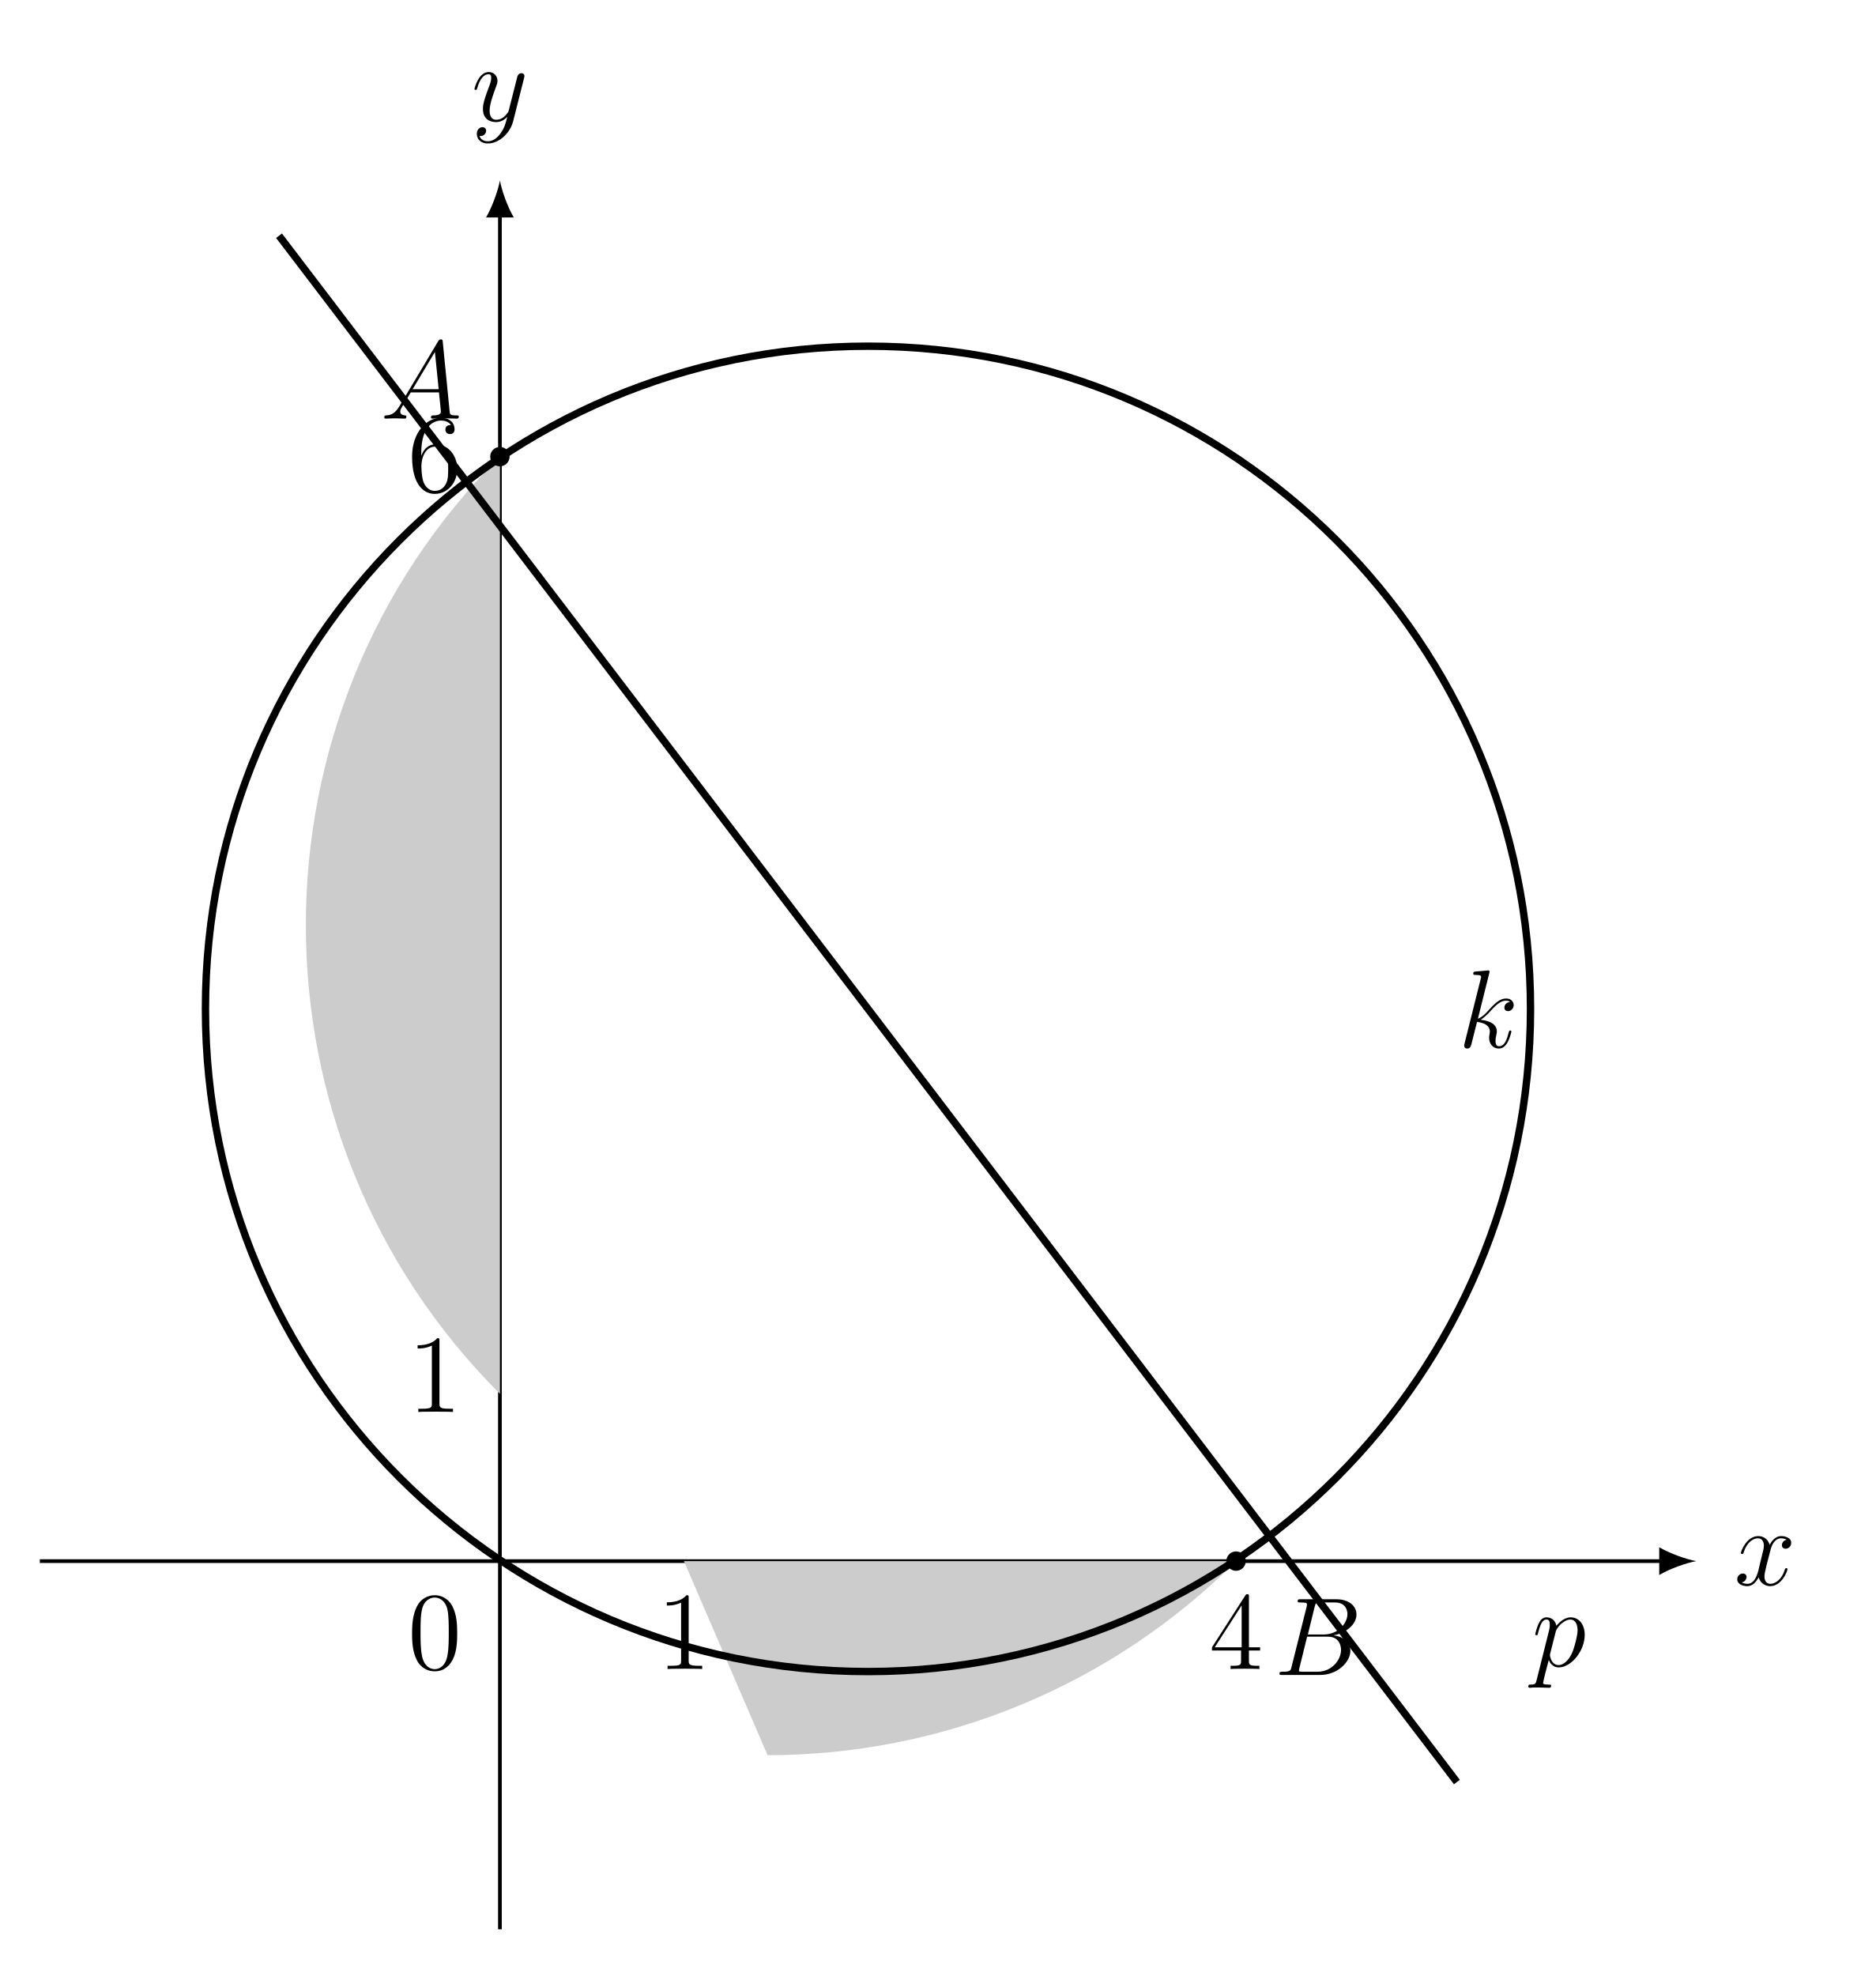
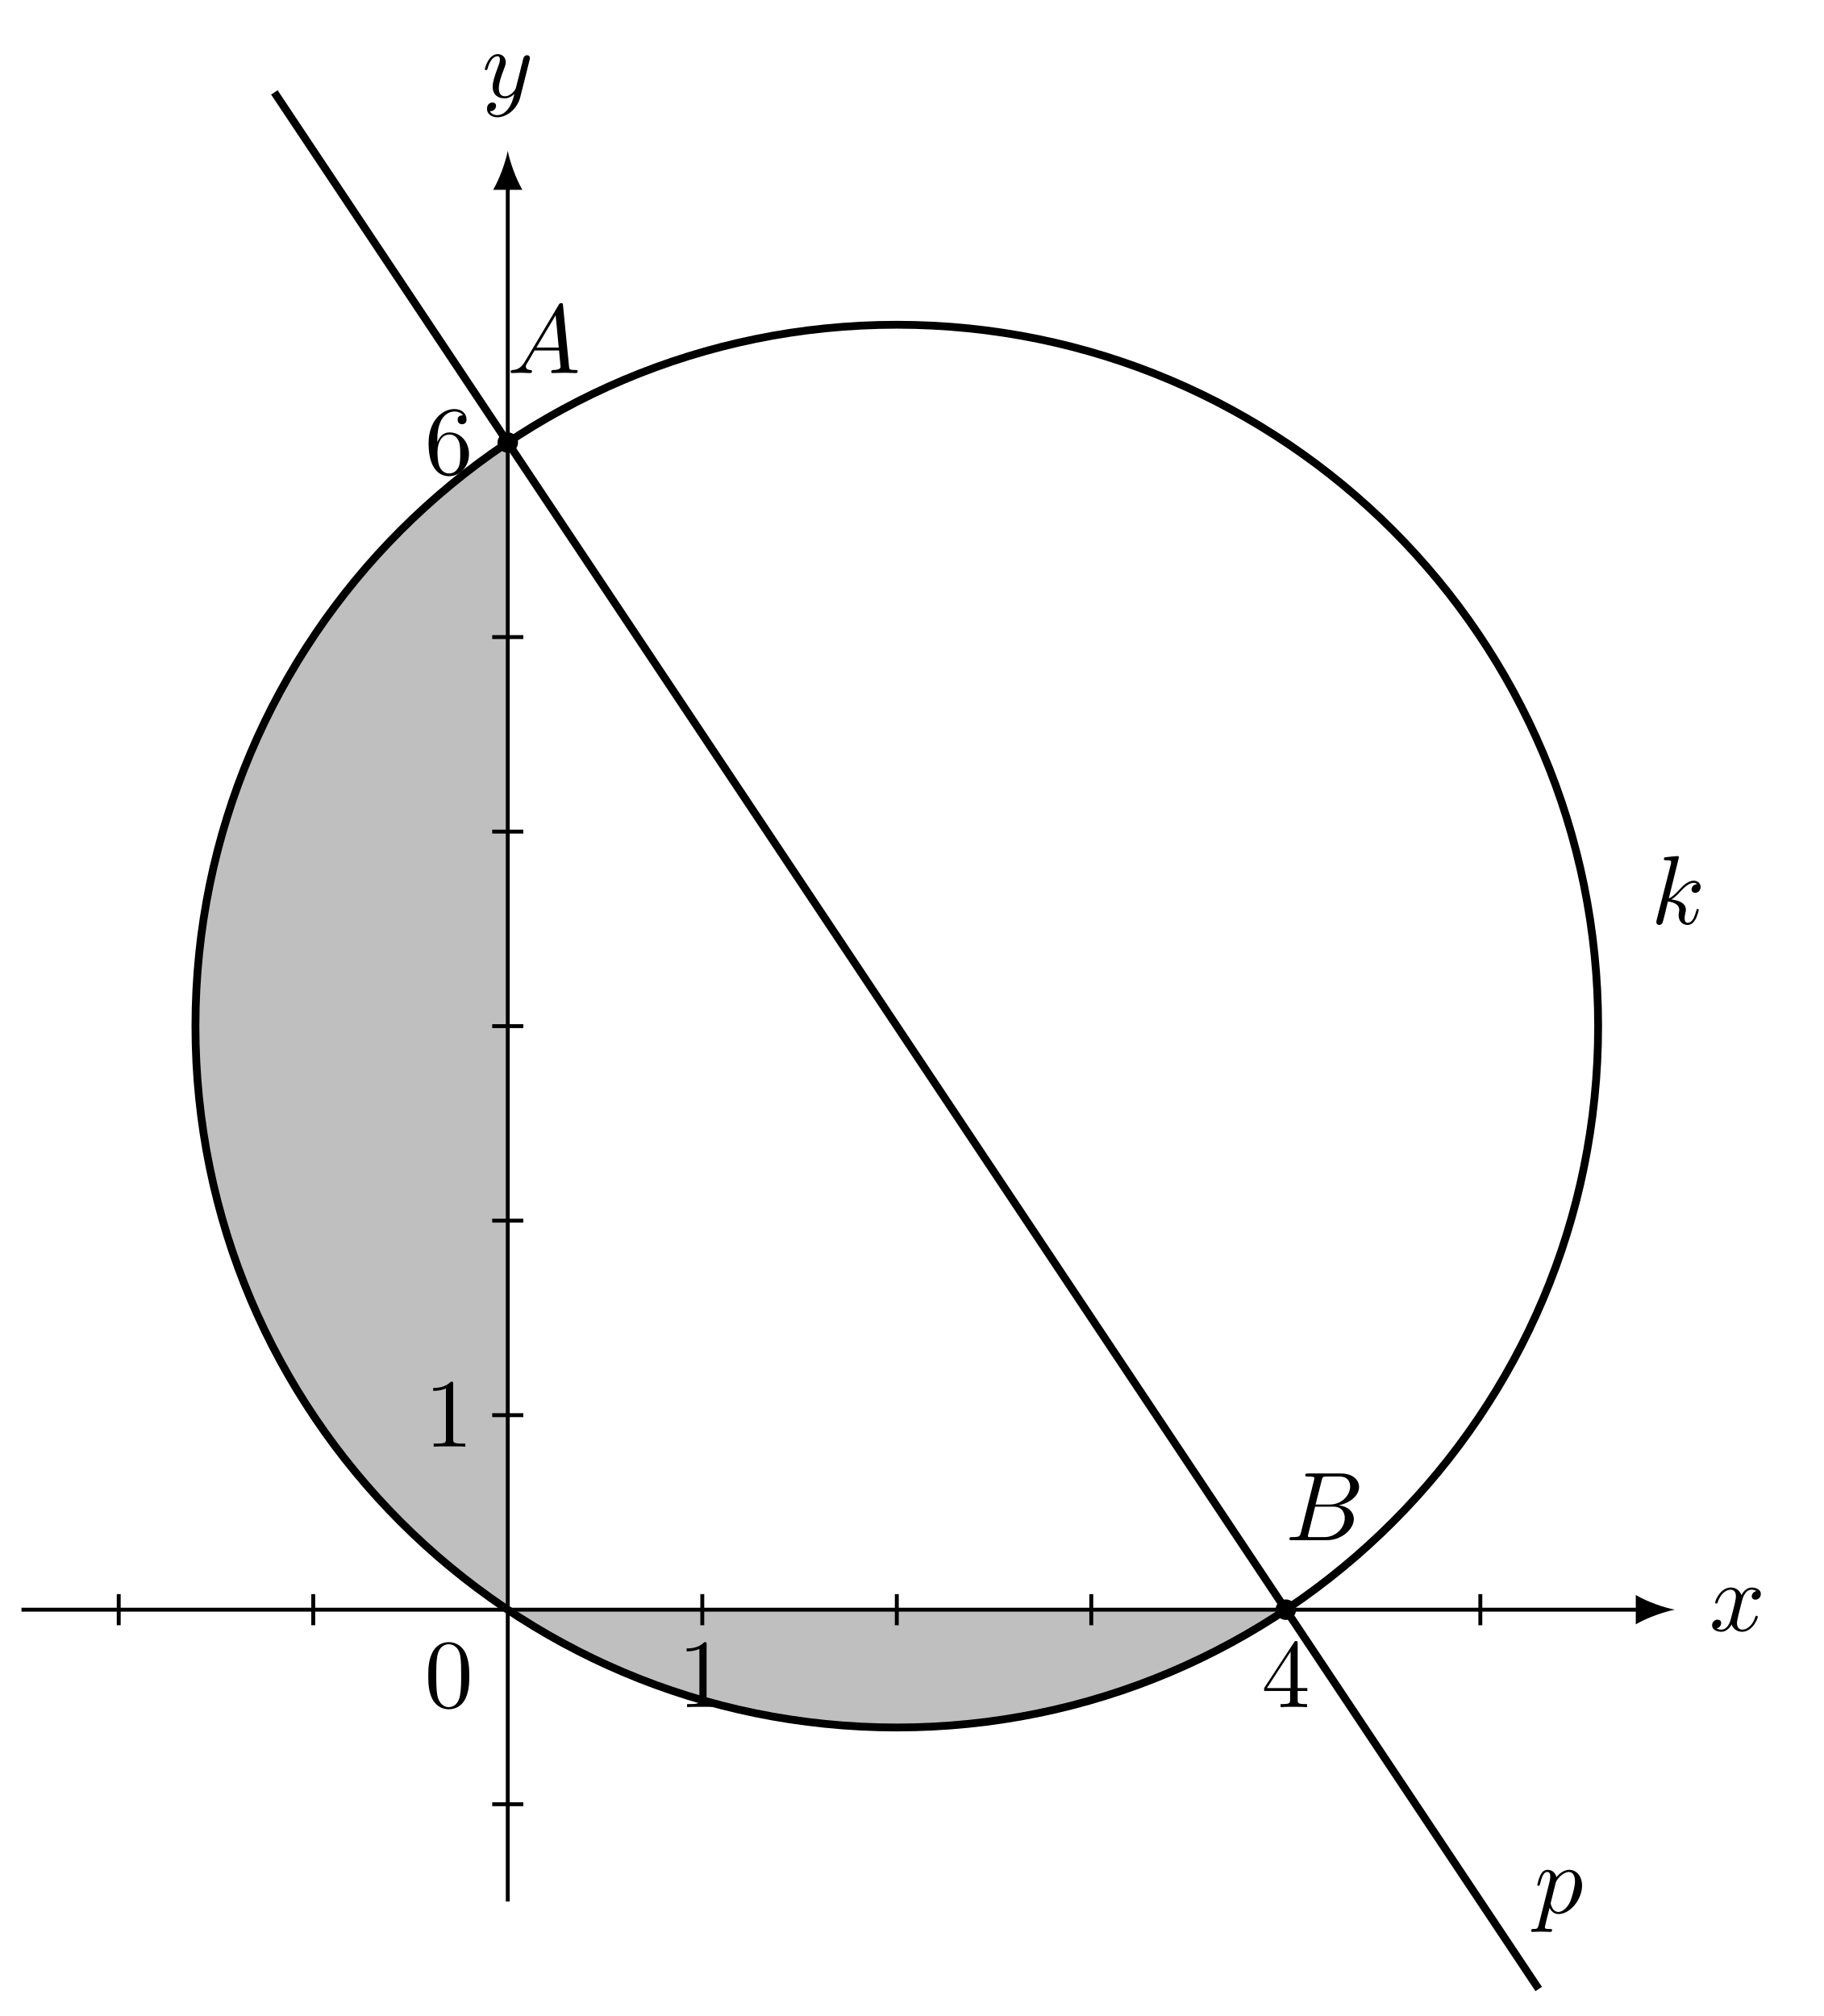
- <svg xmlns="http://www.w3.org/2000/svg" xmlns:xlink="http://www.w3.org/1999/xlink" data-source-hash="734141fc16e1" width="201.406pt" height="212.147pt" viewBox="0 0 201.406 212.147" version="1.2">
+ <svg xmlns="http://www.w3.org/2000/svg" xmlns:xlink="http://www.w3.org/1999/xlink" data-source-hash="bff4f8627155" width="185.379pt" height="204.961pt" viewBox="0 0 185.379 204.961" version="1.2">
  <defs>
    <g>
      <symbol overflow="visible" id="glyph0-0">
        <path style="stroke:none;" d="" />
      </symbol>
      <symbol overflow="visible" id="glyph0-1">
-         <path style="stroke:none;" d="M 5.719 -1.703 C 5.719 -1.766 5.672 -1.812 5.594 -1.812 C 5.484 -1.812 5.484 -1.75 5.438 -1.656 C 5.125 -0.609 4.422 -0.125 3.891 -0.125 C 3.484 -0.125 3.25 -0.422 3.25 -0.922 C 3.25 -1.172 3.297 -1.375 3.484 -2.156 L 3.906 -3.781 C 4.078 -4.484 4.484 -5.016 5.031 -5.016 C 5.031 -5.016 5.391 -5.016 5.641 -4.859 C 5.266 -4.781 5.125 -4.5 5.125 -4.281 C 5.125 -3.984 5.344 -3.891 5.516 -3.891 C 5.875 -3.891 6.125 -4.203 6.125 -4.531 C 6.125 -5.031 5.547 -5.25 5.047 -5.25 C 4.328 -5.25 3.922 -4.531 3.812 -4.312 C 3.531 -5.203 2.797 -5.25 2.578 -5.25 C 1.375 -5.25 0.719 -3.688 0.719 -3.422 C 0.719 -3.375 0.781 -3.328 0.859 -3.328 C 0.953 -3.328 0.969 -3.391 1 -3.438 C 1.406 -4.766 2.203 -5.016 2.547 -5.016 C 3.078 -5.016 3.188 -4.516 3.188 -4.234 C 3.188 -3.969 3.125 -3.688 2.969 -3.125 L 2.578 -1.484 C 2.391 -0.781 2.047 -0.125 1.422 -0.125 C 1.359 -0.125 1.062 -0.125 0.812 -0.281 C 1.234 -0.359 1.328 -0.719 1.328 -0.859 C 1.328 -1.094 1.156 -1.234 0.922 -1.234 C 0.641 -1.234 0.328 -0.984 0.328 -0.609 C 0.328 -0.109 0.891 0.125 1.406 0.125 C 1.969 0.125 2.375 -0.328 2.625 -0.828 C 2.828 -0.125 3.422 0.125 3.859 0.125 C 5.078 0.125 5.719 -1.438 5.719 -1.703 Z M 5.719 -1.703 " />
+         <path style="stroke:none;" d="M 3.312 -3 C 3.375 -3.25 3.609 -4.172 4.297 -4.172 C 4.344 -4.172 4.578 -4.172 4.797 -4.031 C 4.516 -3.984 4.312 -3.734 4.312 -3.5 C 4.312 -3.344 4.422 -3.156 4.688 -3.156 C 4.906 -3.156 5.234 -3.328 5.234 -3.734 C 5.234 -4.25 4.641 -4.391 4.312 -4.391 C 3.734 -4.391 3.391 -3.859 3.266 -3.625 C 3.016 -4.281 2.484 -4.391 2.188 -4.391 C 1.156 -4.391 0.594 -3.109 0.594 -2.859 C 0.594 -2.766 0.688 -2.766 0.719 -2.766 C 0.797 -2.766 0.828 -2.781 0.844 -2.875 C 1.188 -3.922 1.828 -4.172 2.172 -4.172 C 2.359 -4.172 2.703 -4.078 2.703 -3.5 C 2.703 -3.188 2.547 -2.531 2.172 -1.141 C 2.016 -0.531 1.672 -0.109 1.234 -0.109 C 1.172 -0.109 0.938 -0.109 0.734 -0.234 C 0.984 -0.281 1.203 -0.5 1.203 -0.781 C 1.203 -1.047 0.984 -1.125 0.828 -1.125 C 0.531 -1.125 0.281 -0.859 0.281 -0.547 C 0.281 -0.094 0.781 0.109 1.219 0.109 C 1.875 0.109 2.234 -0.578 2.266 -0.641 C 2.375 -0.281 2.734 0.109 3.328 0.109 C 4.359 0.109 4.922 -1.172 4.922 -1.422 C 4.922 -1.516 4.828 -1.516 4.797 -1.516 C 4.719 -1.516 4.688 -1.484 4.672 -1.406 C 4.344 -0.344 3.672 -0.109 3.359 -0.109 C 2.969 -0.109 2.812 -0.422 2.812 -0.766 C 2.812 -0.984 2.875 -1.203 2.969 -1.641 Z M 3.312 -3 " />
      </symbol>
      <symbol overflow="visible" id="glyph0-2">
-         <path style="stroke:none;" d="M 5.656 -4.625 C 5.672 -4.688 5.688 -4.766 5.688 -4.828 C 5.688 -5.016 5.547 -5.125 5.375 -5.125 C 5.266 -5.125 5.016 -5.078 4.922 -4.734 L 4.031 -1.219 C 3.984 -1.016 3.984 -0.984 3.875 -0.859 C 3.641 -0.531 3.25 -0.125 2.672 -0.125 C 2.016 -0.125 1.953 -0.781 1.953 -1.094 C 1.953 -1.781 2.281 -2.688 2.594 -3.547 C 2.719 -3.891 2.797 -4.062 2.797 -4.297 C 2.797 -4.797 2.438 -5.25 1.859 -5.25 C 0.766 -5.25 0.328 -3.531 0.328 -3.422 C 0.328 -3.375 0.375 -3.328 0.453 -3.328 C 0.562 -3.328 0.578 -3.375 0.625 -3.531 C 0.906 -4.531 1.359 -5.016 1.828 -5.016 C 1.922 -5.016 2.125 -5.016 2.125 -4.625 C 2.125 -4.312 2 -3.969 1.828 -3.516 C 1.234 -1.953 1.234 -1.562 1.234 -1.281 C 1.234 -0.141 2.047 0.125 2.641 0.125 C 2.984 0.125 3.422 0.016 3.828 -0.422 L 3.844 -0.422 C 3.672 0.281 3.547 0.75 3.125 1.328 C 2.812 1.781 2.344 2.188 1.766 2.188 C 1.625 2.188 1.047 2.172 0.875 1.625 C 0.906 1.625 0.984 1.625 0.984 1.625 C 1.344 1.625 1.578 1.328 1.578 1.047 C 1.578 0.781 1.359 0.672 1.172 0.672 C 0.984 0.672 0.578 0.828 0.578 1.406 C 0.578 2.016 1.078 2.422 1.766 2.422 C 2.953 2.422 4.156 1.328 4.484 0.016 Z M 5.656 -4.625 " />
+         <path style="stroke:none;" d="M 4.828 -3.781 C 4.859 -3.922 4.859 -3.938 4.859 -4.016 C 4.859 -4.188 4.719 -4.281 4.578 -4.281 C 4.469 -4.281 4.312 -4.219 4.234 -4.062 C 4.203 -4.016 4.125 -3.703 4.094 -3.531 C 4.016 -3.281 3.953 -3 3.891 -2.734 L 3.438 -0.953 C 3.406 -0.797 2.969 -0.109 2.328 -0.109 C 1.812 -0.109 1.703 -0.547 1.703 -0.906 C 1.703 -1.375 1.875 -1.984 2.219 -2.859 C 2.375 -3.266 2.406 -3.375 2.406 -3.578 C 2.406 -4.016 2.094 -4.391 1.594 -4.391 C 0.656 -4.391 0.281 -2.953 0.281 -2.859 C 0.281 -2.766 0.391 -2.766 0.406 -2.766 C 0.5 -2.766 0.516 -2.781 0.562 -2.938 C 0.828 -3.875 1.234 -4.172 1.562 -4.172 C 1.641 -4.172 1.812 -4.172 1.812 -3.844 C 1.812 -3.609 1.719 -3.344 1.641 -3.156 C 1.25 -2.109 1.078 -1.531 1.078 -1.078 C 1.078 -0.188 1.703 0.109 2.281 0.109 C 2.672 0.109 3 -0.062 3.281 -0.344 C 3.156 0.172 3.031 0.672 2.641 1.188 C 2.375 1.531 2 1.812 1.547 1.812 C 1.406 1.812 0.969 1.781 0.797 1.406 C 0.953 1.406 1.078 1.406 1.219 1.281 C 1.312 1.188 1.422 1.062 1.422 0.875 C 1.422 0.562 1.156 0.531 1.047 0.531 C 0.828 0.531 0.5 0.688 0.5 1.172 C 0.5 1.672 0.938 2.031 1.547 2.031 C 2.562 2.031 3.594 1.125 3.875 0.016 Z M 4.828 -3.781 " />
      </symbol>
      <symbol overflow="visible" id="glyph0-3">
-         <path style="stroke:none;" d="M 8.406 -0.219 C 8.406 -0.344 8.297 -0.344 8.125 -0.344 C 7.469 -0.344 7.453 -0.453 7.422 -0.812 L 6.688 -8.234 C 6.672 -8.484 6.625 -8.5 6.484 -8.5 C 6.375 -8.5 6.297 -8.484 6.188 -8.297 L 2.031 -1.328 C 1.609 -0.625 1.203 -0.375 0.625 -0.344 C 0.5 -0.328 0.406 -0.328 0.406 -0.125 C 0.406 -0.047 0.469 0 0.547 0 L 1.516 -0.031 C 1.859 -0.031 2.234 0 2.578 0 C 2.641 0 2.781 0 2.781 -0.219 C 2.781 -0.328 2.688 -0.344 2.625 -0.344 C 2.344 -0.375 2.125 -0.469 2.125 -0.75 C 2.125 -0.922 2.188 -1.047 2.344 -1.312 L 3.25 -2.812 L 6.281 -2.812 C 6.297 -2.703 6.297 -2.609 6.312 -2.5 C 6.344 -2.188 6.484 -0.953 6.484 -0.719 C 6.484 -0.375 5.875 -0.344 5.688 -0.344 C 5.562 -0.344 5.422 -0.344 5.422 -0.125 C 5.422 0 5.531 0 5.609 0 C 5.812 0 6.047 -0.031 6.25 -0.031 L 6.922 -0.031 L 8.188 0 C 8.281 0 8.406 0 8.406 -0.219 Z M 6.25 -3.156 L 3.453 -3.156 L 5.844 -7.156 Z M 6.25 -3.156 " />
+         <path style="stroke:none;" d="M 1.781 -1.141 C 1.375 -0.469 0.984 -0.344 0.562 -0.312 C 0.438 -0.297 0.344 -0.297 0.344 -0.109 C 0.344 -0.047 0.391 0 0.469 0 C 0.75 0 1.047 -0.031 1.328 -0.031 C 1.656 -0.031 2 0 2.328 0 C 2.375 0 2.516 0 2.516 -0.188 C 2.516 -0.297 2.422 -0.312 2.344 -0.312 C 2.125 -0.328 1.891 -0.406 1.891 -0.656 C 1.891 -0.781 1.938 -0.891 2.031 -1.016 L 2.781 -2.297 L 5.266 -2.297 C 5.281 -2.078 5.422 -0.734 5.422 -0.641 C 5.422 -0.344 4.906 -0.312 4.719 -0.312 C 4.578 -0.312 4.469 -0.312 4.469 -0.109 C 4.469 0 4.594 0 4.609 0 C 5.016 0 5.453 -0.031 5.859 -0.031 C 6.109 -0.031 6.734 0 6.969 0 C 7.031 0 7.156 0 7.156 -0.203 C 7.156 -0.312 7.047 -0.312 6.922 -0.312 C 6.312 -0.312 6.312 -0.375 6.281 -0.672 L 5.672 -6.859 C 5.656 -7.062 5.656 -7.109 5.484 -7.109 C 5.328 -7.109 5.281 -7.031 5.234 -6.938 Z M 2.969 -2.594 L 4.922 -5.875 L 5.234 -2.594 Z M 2.969 -2.594 " />
      </symbol>
      <symbol overflow="visible" id="glyph0-4">
-         <path style="stroke:none;" d="M 7.875 -6.531 C 7.875 -5.578 6.906 -4.344 5.328 -4.344 L 3.625 -4.344 L 4.359 -7.328 C 4.469 -7.766 4.516 -7.781 4.984 -7.781 L 6.531 -7.781 C 7.875 -7.781 7.875 -6.641 7.875 -6.531 Z M 8.188 -2.578 C 8.188 -3.562 7.328 -4.156 6.375 -4.25 C 7.672 -4.484 8.844 -5.391 8.844 -6.484 C 8.844 -7.422 8.031 -8.125 6.672 -8.125 L 2.859 -8.125 C 2.625 -8.125 2.531 -8.125 2.531 -7.906 C 2.531 -7.781 2.625 -7.781 2.812 -7.781 C 3.531 -7.781 3.531 -7.688 3.531 -7.562 C 3.531 -7.562 3.531 -7.469 3.484 -7.281 L 1.875 -0.875 C 1.781 -0.469 1.75 -0.344 0.922 -0.344 C 0.688 -0.344 0.578 -0.344 0.578 -0.125 C 0.578 0 0.641 0 0.875 0 L 4.969 0 C 6.781 0 8.188 -1.375 8.188 -2.578 Z M 7.188 -2.703 C 7.188 -1.562 6.156 -0.344 4.672 -0.344 L 3.078 -0.344 C 2.906 -0.344 2.875 -0.344 2.812 -0.359 C 2.672 -0.375 2.672 -0.391 2.672 -0.484 C 2.672 -0.578 2.688 -0.641 2.719 -0.75 L 3.547 -4.109 L 5.781 -4.109 C 7.188 -4.109 7.188 -2.797 7.188 -2.703 Z M 7.188 -2.703 " />
+         <path style="stroke:none;" d="M 1.594 -0.781 C 1.484 -0.391 1.469 -0.312 0.688 -0.312 C 0.516 -0.312 0.422 -0.312 0.422 -0.109 C 0.422 0 0.5 0 0.688 0 L 4.234 0 C 5.797 0 6.969 -1.172 6.969 -2.141 C 6.969 -2.859 6.391 -3.438 5.422 -3.547 C 6.453 -3.734 7.5 -4.469 7.5 -5.406 C 7.5 -6.141 6.844 -6.781 5.656 -6.781 L 2.328 -6.781 C 2.141 -6.781 2.031 -6.781 2.031 -6.578 C 2.031 -6.469 2.125 -6.469 2.312 -6.469 C 2.328 -6.469 2.516 -6.469 2.688 -6.453 C 2.875 -6.422 2.953 -6.422 2.953 -6.297 C 2.953 -6.25 2.953 -6.219 2.922 -6.109 Z M 3.078 -3.625 L 3.703 -6.094 C 3.797 -6.438 3.812 -6.469 4.234 -6.469 L 5.516 -6.469 C 6.391 -6.469 6.594 -5.891 6.594 -5.453 C 6.594 -4.578 5.75 -3.625 4.531 -3.625 Z M 2.641 -0.312 C 2.5 -0.312 2.484 -0.312 2.422 -0.312 C 2.328 -0.328 2.297 -0.344 2.297 -0.422 C 2.297 -0.453 2.297 -0.469 2.344 -0.641 L 3.031 -3.406 L 4.906 -3.406 C 5.859 -3.406 6.047 -2.672 6.047 -2.25 C 6.047 -1.266 5.156 -0.312 3.984 -0.312 Z M 2.641 -0.312 " />
      </symbol>
      <symbol overflow="visible" id="glyph0-5">
-         <path style="stroke:none;" d="M 5.688 -3.375 C 5.688 -4.484 5.078 -5.25 4.172 -5.25 C 3.422 -5.25 2.781 -4.516 2.641 -4.344 C 2.547 -4.938 2.078 -5.25 1.609 -5.25 C 1.266 -5.25 0.984 -5.078 0.766 -4.625 C 0.547 -4.203 0.375 -3.484 0.375 -3.422 C 0.375 -3.375 0.422 -3.328 0.516 -3.328 C 0.609 -3.328 0.625 -3.328 0.688 -3.609 C 0.875 -4.312 1.094 -5.016 1.578 -5.016 C 1.844 -5.016 1.938 -4.828 1.938 -4.469 C 1.938 -4.172 1.906 -4.062 1.859 -3.844 L 0.516 1.516 C 0.422 1.875 0.375 1.969 -0.109 1.969 C -0.25 1.969 -0.375 1.969 -0.375 2.188 C -0.375 2.188 -0.359 2.312 -0.219 2.312 C -0.078 2.312 0.094 2.281 0.25 2.281 L 0.766 2.281 L 1.875 2.312 C 1.938 2.312 2.078 2.312 2.078 2.094 C 2.078 1.969 2 1.969 1.797 1.969 C 1.25 1.969 1.219 1.875 1.219 1.781 C 1.219 1.641 1.75 -0.406 1.828 -0.672 C 1.953 -0.344 2.281 0.125 2.891 0.125 C 4.234 0.125 5.688 -1.625 5.688 -3.375 Z M 4.281 -1.328 C 3.984 -0.688 3.438 -0.125 2.891 -0.125 C 2.078 -0.125 1.953 -1.141 1.953 -1.188 C 1.953 -1.219 1.969 -1.328 1.984 -1.375 L 2.578 -3.719 C 2.656 -4.047 2.984 -4.391 3.172 -4.562 C 3.312 -4.672 3.703 -5.016 4.156 -5.016 C 4.672 -5.016 4.922 -4.484 4.922 -3.875 C 4.922 -3.297 4.578 -1.953 4.281 -1.328 Z M 4.281 -1.328 " />
+         <path style="stroke:none;" d="M 2.844 -6.781 C 2.844 -6.781 2.844 -6.891 2.719 -6.891 C 2.484 -6.891 1.766 -6.812 1.516 -6.781 C 1.422 -6.781 1.312 -6.766 1.312 -6.594 C 1.312 -6.469 1.406 -6.469 1.562 -6.469 C 2.031 -6.469 2.047 -6.406 2.047 -6.297 L 2.031 -6.109 L 0.578 -0.391 C 0.547 -0.25 0.547 -0.234 0.547 -0.172 C 0.547 0.062 0.75 0.109 0.828 0.109 C 0.969 0.109 1.109 0.016 1.172 -0.094 C 1.219 -0.188 1.672 -2.031 1.719 -2.266 C 2.062 -2.25 2.875 -2.078 2.875 -1.422 C 2.875 -1.359 2.875 -1.312 2.844 -1.219 C 2.828 -1.094 2.812 -0.984 2.812 -0.875 C 2.812 -0.281 3.203 0.109 3.719 0.109 C 4.016 0.109 4.281 -0.047 4.5 -0.422 C 4.75 -0.859 4.859 -1.406 4.859 -1.422 C 4.859 -1.516 4.766 -1.516 4.75 -1.516 C 4.641 -1.516 4.641 -1.484 4.609 -1.344 C 4.406 -0.609 4.172 -0.109 3.734 -0.109 C 3.547 -0.109 3.422 -0.219 3.422 -0.578 C 3.422 -0.75 3.469 -0.969 3.5 -1.125 C 3.547 -1.297 3.547 -1.344 3.547 -1.438 C 3.547 -2.078 2.922 -2.375 2.078 -2.484 C 2.375 -2.656 2.703 -2.969 2.922 -3.219 C 3.406 -3.734 3.859 -4.172 4.344 -4.172 C 4.406 -4.172 4.422 -4.172 4.438 -4.156 C 4.547 -4.141 4.562 -4.141 4.641 -4.078 C 4.656 -4.062 4.656 -4.062 4.688 -4.031 C 4.203 -4.016 4.125 -3.625 4.125 -3.5 C 4.125 -3.344 4.234 -3.156 4.5 -3.156 C 4.75 -3.156 5.047 -3.375 5.047 -3.766 C 5.047 -4.062 4.812 -4.391 4.359 -4.391 C 4.094 -4.391 3.625 -4.312 2.922 -3.516 C 2.578 -3.141 2.188 -2.734 1.812 -2.594 Z M 2.844 -6.781 " />
      </symbol>
      <symbol overflow="visible" id="glyph0-6">
-         <path style="stroke:none;" d="M 5.719 -1.703 C 5.719 -1.766 5.672 -1.812 5.594 -1.812 C 5.484 -1.812 5.484 -1.766 5.422 -1.578 C 5.266 -0.953 5.016 -0.125 4.406 -0.125 C 4.172 -0.125 4.016 -0.234 4.016 -0.688 C 4.016 -0.922 4.062 -1.172 4.109 -1.359 C 4.156 -1.578 4.156 -1.578 4.156 -1.719 C 4.156 -2.422 3.531 -2.828 2.422 -2.969 C 2.859 -3.234 3.281 -3.688 3.453 -3.875 C 4.125 -4.625 4.594 -5.016 5.141 -5.016 C 5.422 -5.016 5.484 -4.938 5.578 -4.875 C 5.125 -4.828 4.969 -4.516 4.969 -4.281 C 4.969 -3.984 5.188 -3.891 5.359 -3.891 C 5.672 -3.891 5.969 -4.172 5.969 -4.547 C 5.969 -4.891 5.688 -5.25 5.156 -5.25 C 4.5 -5.25 3.969 -4.781 3.125 -3.828 C 3 -3.688 2.562 -3.234 2.125 -3.078 L 3.344 -7.969 C 3.359 -8.016 3.375 -8.078 3.375 -8.141 C 3.375 -8.266 3.234 -8.266 3.234 -8.266 L 2.578 -8.203 C 2.375 -8.188 2.203 -8.172 1.984 -8.156 C 1.703 -8.125 1.625 -8.125 1.625 -7.906 C 1.625 -7.781 1.734 -7.781 1.859 -7.781 C 2.469 -7.781 2.469 -7.672 2.469 -7.562 C 2.469 -7.516 2.469 -7.484 2.406 -7.281 L 0.703 -0.469 C 0.656 -0.281 0.656 -0.266 0.656 -0.188 C 0.656 0.078 0.859 0.125 0.969 0.125 C 1.312 0.125 1.375 -0.141 1.469 -0.516 C 1.578 -0.953 1.531 -0.781 2.031 -2.734 C 2.891 -2.641 3.406 -2.281 3.406 -1.719 C 3.406 -1.641 3.406 -1.594 3.375 -1.422 C 3.328 -1.234 3.328 -1.094 3.328 -1.031 C 3.328 -0.344 3.781 0.125 4.375 0.125 C 4.922 0.125 5.219 -0.375 5.312 -0.547 C 5.562 -0.984 5.719 -1.656 5.719 -1.703 Z M 5.719 -1.703 " />
+         <path style="stroke:none;" d="M 0.453 1.203 C 0.359 1.547 0.344 1.625 -0.094 1.625 C -0.203 1.625 -0.312 1.625 -0.312 1.812 C -0.312 1.891 -0.266 1.922 -0.188 1.922 C 0.078 1.922 0.359 1.891 0.641 1.891 C 0.969 1.891 1.312 1.922 1.625 1.922 C 1.672 1.922 1.812 1.922 1.812 1.719 C 1.812 1.625 1.703 1.625 1.562 1.625 C 1.078 1.625 1.078 1.547 1.078 1.453 C 1.078 1.344 1.484 -0.281 1.562 -0.531 C 1.688 -0.234 1.969 0.109 2.469 0.109 C 3.625 0.109 4.859 -1.344 4.859 -2.797 C 4.859 -3.734 4.297 -4.391 3.547 -4.391 C 3.047 -4.391 2.562 -4.031 2.25 -3.641 C 2.141 -4.172 1.719 -4.391 1.344 -4.391 C 0.891 -4.391 0.703 -4 0.609 -3.812 C 0.438 -3.484 0.312 -2.891 0.312 -2.859 C 0.312 -2.766 0.406 -2.766 0.422 -2.766 C 0.531 -2.766 0.531 -2.766 0.594 -2.984 C 0.766 -3.688 0.969 -4.172 1.312 -4.172 C 1.484 -4.172 1.625 -4.094 1.625 -3.703 C 1.625 -3.484 1.594 -3.375 1.562 -3.203 Z M 2.188 -3.094 C 2.266 -3.359 2.531 -3.641 2.703 -3.797 C 3.062 -4.094 3.344 -4.172 3.516 -4.172 C 3.906 -4.172 4.141 -3.812 4.141 -3.234 C 4.141 -2.656 3.812 -1.516 3.641 -1.125 C 3.297 -0.438 2.828 -0.109 2.453 -0.109 C 1.812 -0.109 1.672 -0.938 1.672 -0.984 C 1.672 -1.016 1.672 -1.031 1.703 -1.156 Z M 2.188 -3.094 " />
      </symbol>
      <symbol overflow="visible" id="glyph1-0">
        <path style="stroke:none;" d="" />
      </symbol>
      <symbol overflow="visible" id="glyph1-1">
-         <path style="stroke:none;" d="M 4.875 0 L 4.875 -0.344 L 4.516 -0.344 C 3.469 -0.344 3.422 -0.484 3.422 -0.922 L 3.422 -7.625 C 3.422 -7.906 3.422 -7.922 3.188 -7.922 C 2.906 -7.594 2.312 -7.156 1.078 -7.156 L 1.078 -6.812 C 1.359 -6.812 1.953 -6.812 2.609 -7.125 L 2.609 -0.922 C 2.609 -0.484 2.578 -0.344 1.531 -0.344 L 1.156 -0.344 L 1.156 0 C 1.469 -0.031 2.625 -0.031 3.031 -0.031 C 3.422 -0.031 4.562 -0.031 4.875 0 Z M 4.875 0 " />
+         <path style="stroke:none;" d="M 1.312 -3.25 L 1.312 -3.5 C 1.312 -6 2.547 -6.359 3.047 -6.359 C 3.281 -6.359 3.703 -6.297 3.922 -5.969 C 3.766 -5.969 3.375 -5.969 3.375 -5.516 C 3.375 -5.203 3.609 -5.062 3.828 -5.062 C 3.984 -5.062 4.281 -5.156 4.281 -5.531 C 4.281 -6.125 3.844 -6.609 3.031 -6.609 C 1.75 -6.609 0.422 -5.328 0.422 -3.141 C 0.422 -0.484 1.562 0.219 2.484 0.219 C 3.594 0.219 4.531 -0.719 4.531 -2.031 C 4.531 -3.281 3.656 -4.234 2.547 -4.234 C 1.875 -4.234 1.516 -3.734 1.312 -3.25 Z M 2.484 -0.062 C 1.859 -0.062 1.562 -0.656 1.516 -0.797 C 1.328 -1.266 1.328 -2.062 1.328 -2.25 C 1.328 -3.016 1.641 -4.016 2.547 -4.016 C 2.703 -4.016 3.156 -4.016 3.469 -3.391 C 3.641 -3.031 3.641 -2.516 3.641 -2.031 C 3.641 -1.562 3.641 -1.062 3.469 -0.703 C 3.172 -0.109 2.719 -0.062 2.484 -0.062 Z M 2.484 -0.062 " />
      </symbol>
      <symbol overflow="visible" id="glyph1-2">
-         <path style="stroke:none;" d="M 5.328 -2.422 C 5.328 -4.016 4.234 -5.078 3.031 -5.078 C 1.969 -5.078 1.578 -4.156 1.469 -3.828 L 1.469 -4.141 C 1.469 -7.156 2.922 -7.625 3.578 -7.625 C 4 -7.625 4.422 -7.5 4.656 -7.141 C 4.516 -7.141 4.062 -7.141 4.062 -6.656 C 4.062 -6.391 4.234 -6.172 4.547 -6.172 C 4.844 -6.172 5.047 -6.344 5.047 -6.688 C 5.047 -7.312 4.594 -7.922 3.562 -7.922 C 2.062 -7.922 0.484 -6.375 0.484 -3.766 C 0.484 -0.484 1.922 0.25 2.922 0.25 C 4.234 0.25 5.328 -0.875 5.328 -2.422 Z M 4.359 -2.438 C 4.359 -1.828 4.359 -1.297 4.125 -0.844 C 3.828 -0.281 3.406 -0.078 2.922 -0.078 C 2.172 -0.078 1.828 -0.734 1.719 -0.984 C 1.609 -1.297 1.484 -1.875 1.484 -2.719 C 1.484 -3.656 1.922 -4.828 2.984 -4.828 C 3.641 -4.828 3.984 -4.391 4.172 -3.984 C 4.359 -3.547 4.359 -2.953 4.359 -2.438 Z M 4.359 -2.438 " />
+         <path style="stroke:none;" d="M 2.922 -6.344 C 2.922 -6.594 2.922 -6.609 2.688 -6.609 C 2.078 -5.969 1.203 -5.969 0.891 -5.969 L 0.891 -5.672 C 1.078 -5.672 1.672 -5.672 2.188 -5.922 L 2.188 -0.781 C 2.188 -0.422 2.156 -0.312 1.266 -0.312 L 0.938 -0.312 L 0.938 0 C 1.297 -0.031 2.156 -0.031 2.547 -0.031 C 2.953 -0.031 3.812 -0.031 4.156 0 L 4.156 -0.312 L 3.844 -0.312 C 2.953 -0.312 2.922 -0.422 2.922 -0.781 Z M 2.922 -6.344 " />
      </symbol>
      <symbol overflow="visible" id="glyph1-3">
-         <path style="stroke:none;" d="M 5.328 -3.812 C 5.328 -4.797 5.281 -5.766 4.844 -6.672 C 4.359 -7.656 3.5 -7.922 2.922 -7.922 C 2.219 -7.922 1.375 -7.578 0.938 -6.578 C 0.609 -5.828 0.484 -5.094 0.484 -3.812 C 0.484 -2.656 0.578 -1.781 1 -0.938 C 1.469 -0.031 2.281 0.25 2.906 0.25 C 3.938 0.25 4.531 -0.375 4.875 -1.062 C 5.312 -1.953 5.328 -3.125 5.328 -3.812 Z M 4.422 -3.953 C 4.422 -3.156 4.422 -2.25 4.297 -1.531 C 4.078 -0.219 3.328 0.016 2.906 0.016 C 2.531 0.016 1.75 -0.203 1.531 -1.5 C 1.391 -2.219 1.391 -3.125 1.391 -3.953 C 1.391 -4.922 1.391 -5.812 1.578 -6.516 C 1.781 -7.312 2.391 -7.672 2.906 -7.672 C 3.359 -7.672 4.047 -7.406 4.281 -6.375 C 4.422 -5.703 4.422 -4.766 4.422 -3.953 Z M 4.422 -3.953 " />
+         <path style="stroke:none;" d="M 4.562 -3.172 C 4.562 -3.969 4.516 -4.766 4.172 -5.5 C 3.703 -6.453 2.891 -6.609 2.484 -6.609 C 1.891 -6.609 1.156 -6.344 0.75 -5.422 C 0.438 -4.75 0.391 -3.969 0.391 -3.172 C 0.391 -2.438 0.422 -1.531 0.828 -0.781 C 1.266 0.016 1.984 0.219 2.469 0.219 C 3 0.219 3.766 0.016 4.203 -0.938 C 4.516 -1.625 4.562 -2.391 4.562 -3.172 Z M 2.469 0 C 2.078 0 1.5 -0.25 1.312 -1.203 C 1.203 -1.797 1.203 -2.703 1.203 -3.297 C 1.203 -3.922 1.203 -4.578 1.297 -5.125 C 1.484 -6.297 2.219 -6.391 2.469 -6.391 C 2.797 -6.391 3.453 -6.219 3.641 -5.234 C 3.734 -4.672 3.734 -3.922 3.734 -3.297 C 3.734 -2.547 3.734 -1.875 3.625 -1.234 C 3.484 -0.297 2.922 0 2.469 0 Z M 2.469 0 " />
      </symbol>
      <symbol overflow="visible" id="glyph1-4">
-         <path style="stroke:none;" d="M 5.5 -1.984 L 5.5 -2.328 L 4.297 -2.328 L 4.297 -7.75 C 4.297 -7.984 4.297 -8.031 4.125 -8.031 C 4.031 -8.031 4 -8.031 3.906 -7.891 L 0.328 -2.328 L 0.328 -1.984 L 3.453 -1.984 L 3.453 -0.906 C 3.453 -0.469 3.422 -0.344 2.562 -0.344 L 2.328 -0.344 L 2.328 0 C 2.594 -0.031 3.531 -0.031 3.875 -0.031 C 4.203 -0.031 5.156 -0.031 5.422 0 L 5.422 -0.344 L 5.188 -0.344 C 4.328 -0.344 4.297 -0.469 4.297 -0.906 L 4.297 -1.984 Z M 3.516 -2.328 L 0.625 -2.328 L 3.516 -6.828 Z M 3.516 -2.328 " />
+         <path style="stroke:none;" d="M 2.922 -1.641 L 2.922 -0.781 C 2.922 -0.422 2.891 -0.312 2.156 -0.312 L 1.953 -0.312 L 1.953 0 C 2.359 -0.031 2.875 -0.031 3.297 -0.031 C 3.703 -0.031 4.234 -0.031 4.641 0 L 4.641 -0.312 L 4.438 -0.312 C 3.703 -0.312 3.688 -0.422 3.688 -0.781 L 3.688 -1.641 L 4.672 -1.641 L 4.672 -1.938 L 3.688 -1.938 L 3.688 -6.453 C 3.688 -6.656 3.688 -6.719 3.516 -6.719 C 3.438 -6.719 3.406 -6.719 3.328 -6.594 L 0.281 -1.938 L 0.281 -1.641 Z M 2.969 -1.938 L 0.562 -1.938 L 2.969 -5.641 Z M 2.969 -1.938 " />
      </symbol>
    </g>
+     <clipPath id="clip1">
+       <path d="M 16 0.324 L 168 0.324 L 168 204.598 L 16 204.598 Z M 16 0.324 " />
+     </clipPath>
  </defs>
  <g id="surface1">
-     <path style="fill:none;stroke-width:0.399;stroke-linecap:butt;stroke-linejoin:miter;stroke:rgb(0%,0%,0%);stroke-opacity:1;stroke-miterlimit:10;" d="M -49.607 -0.001 L 125.39 -0.001 " transform="matrix(0.995995,0,0,-0.995995,53.68206,167.6041)" />
-     <path style=" stroke:none;fill-rule:nonzero;fill:rgb(0%,0%,0%);fill-opacity:1;" d="M 182.145 167.605 C 181.086 167.406 179.363 166.809 178.176 166.117 L 178.176 169.094 C 179.363 168.398 181.086 167.801 182.145 167.605 " />
+     <path style=" stroke:none;fill-rule:nonzero;fill:rgb(75%,75%,75%);fill-opacity:1;" d="M 51.625 44.992 C 30.434 59.121 18.383 83.492 20.023 108.91 C 21.449 131.078 33.141 151.328 51.625 163.648 Z M 51.625 44.992 " />
+     <path style=" stroke:none;fill-rule:nonzero;fill:rgb(75%,75%,75%);fill-opacity:1;" d="M 51.625 163.652 C 75.57 179.617 106.781 179.617 130.727 163.652 Z M 51.625 163.652 " />
+     <path style="fill:none;stroke-width:0.399;stroke-linecap:butt;stroke-linejoin:miter;stroke:rgb(0%,0%,0%);stroke-opacity:1;stroke-miterlimit:10;" d="M -49.607 0 L 115.471 0 " transform="matrix(0.996661,0,0,-0.996661,51.62506,163.6526)" />
+     <path style=" stroke:none;fill-rule:nonzero;fill:rgb(0%,0%,0%);fill-opacity:1;" d="M 170.285 163.652 C 169.223 163.453 167.504 162.859 166.312 162.164 L 166.312 165.141 C 167.504 164.445 169.223 163.852 170.285 163.652 " />
    <g style="fill:rgb(0%,0%,0%);fill-opacity:1;">
-       <use xlink:href="#glyph0-1" x="186.226" y="170.168" />
+       <use xlink:href="#glyph0-1" x="173.79" y="165.79" />
    </g>
-     <path style="fill:none;stroke-width:0.399;stroke-linecap:butt;stroke-linejoin:miter;stroke:rgb(0%,0%,0%);stroke-opacity:1;stroke-miterlimit:10;" d="M 0.002 -39.684 L 0.002 145.233 " transform="matrix(0.995995,0,0,-0.995995,53.68206,167.6041)" />
-     <path style=" stroke:none;fill-rule:nonzero;fill:rgb(0%,0%,0%);fill-opacity:1;" d="M 53.684 19.379 C 53.484 20.438 52.887 22.16 52.195 23.348 L 55.172 23.348 C 54.477 22.16 53.879 20.438 53.684 19.379 " />
+     <path style="fill:none;stroke-width:0.399;stroke-linecap:butt;stroke-linejoin:miter;stroke:rgb(0%,0%,0%);stroke-opacity:1;stroke-miterlimit:10;" d="M -0 -29.763 L -0 145.235 " transform="matrix(0.996661,0,0,-0.996661,51.62506,163.6526)" />
+     <path style=" stroke:none;fill-rule:nonzero;fill:rgb(0%,0%,0%);fill-opacity:1;" d="M 51.625 15.328 C 51.426 16.387 50.832 18.109 50.137 19.301 L 53.113 19.301 C 52.418 18.109 51.824 16.387 51.625 15.328 " />
    <g style="fill:rgb(0%,0%,0%);fill-opacity:1;">
-       <use xlink:href="#glyph0-2" x="50.626" y="12.982" />
+       <use xlink:href="#glyph0-2" x="49.013" y="9.893" />
    </g>
-     <path style=" stroke:none;fill-rule:nonzero;fill:rgb(79.999%,79.999%,79.999%);fill-opacity:1;" d="M 53.684 167.605 L 53.684 49.023 C 25.898 76.809 25.898 121.859 53.684 149.645 Z M 53.684 167.605 " />
-     <path style=" stroke:none;fill-rule:nonzero;fill:rgb(79.999%,79.999%,79.999%);fill-opacity:1;" d="M 73.445 167.605 L 132.734 167.605 C 119.395 180.945 101.293 188.441 82.426 188.441 Z M 73.445 167.605 " />
-     <path style="fill:none;stroke-width:0.797;stroke-linecap:butt;stroke-linejoin:miter;stroke:rgb(0%,0%,0%);stroke-opacity:1;stroke-miterlimit:10;" d="M 111.118 59.526 C 111.118 98.981 79.139 130.961 39.684 130.961 C 0.233 130.961 -31.747 98.981 -31.747 59.526 C -31.747 20.075 0.233 -11.905 39.684 -11.905 C 79.139 -11.905 111.118 20.075 111.118 59.526 Z M 111.118 59.526 " transform="matrix(0.995995,0,0,-0.995995,53.68206,167.6041)" />
-     <path style="fill:none;stroke-width:0.797;stroke-linecap:butt;stroke-linejoin:miter;stroke:rgb(0%,0%,0%);stroke-opacity:1;stroke-miterlimit:10;" d="M -23.813 142.868 L 103.18 -23.812 " transform="matrix(0.995995,0,0,-0.995995,53.68206,167.6041)" />
-     <path style=" stroke:none;fill-rule:nonzero;fill:rgb(0%,0%,0%);fill-opacity:1;" d="M 54.723 49.023 C 54.723 48.449 54.258 47.984 53.684 47.984 C 53.105 47.984 52.641 48.449 52.641 49.023 C 52.641 49.602 53.105 50.066 53.684 50.066 C 54.258 50.066 54.723 49.602 54.723 49.023 Z M 54.723 49.023 " />
+     <path style="fill:none;stroke-width:0.399;stroke-linecap:butt;stroke-linejoin:miter;stroke:rgb(0%,0%,0%);stroke-opacity:1;stroke-miterlimit:10;" d="M -39.687 1.588 L -39.687 -1.587 " transform="matrix(0.996661,0,0,-0.996661,51.62506,163.6526)" />
+     <path style="fill:none;stroke-width:0.399;stroke-linecap:butt;stroke-linejoin:miter;stroke:rgb(0%,0%,0%);stroke-opacity:1;stroke-miterlimit:10;" d="M -19.844 1.588 L -19.844 -1.587 " transform="matrix(0.996661,0,0,-0.996661,51.62506,163.6526)" />
+     <path style="fill:none;stroke-width:0.399;stroke-linecap:butt;stroke-linejoin:miter;stroke:rgb(0%,0%,0%);stroke-opacity:1;stroke-miterlimit:10;" d="M 19.844 1.588 L 19.844 -1.587 " transform="matrix(0.996661,0,0,-0.996661,51.62506,163.6526)" />
+     <path style="fill:none;stroke-width:0.399;stroke-linecap:butt;stroke-linejoin:miter;stroke:rgb(0%,0%,0%);stroke-opacity:1;stroke-miterlimit:10;" d="M 39.687 1.588 L 39.687 -1.587 " transform="matrix(0.996661,0,0,-0.996661,51.62506,163.6526)" />
+     <path style="fill:none;stroke-width:0.399;stroke-linecap:butt;stroke-linejoin:miter;stroke:rgb(0%,0%,0%);stroke-opacity:1;stroke-miterlimit:10;" d="M 59.527 1.588 L 59.527 -1.587 " transform="matrix(0.996661,0,0,-0.996661,51.62506,163.6526)" />
+     <path style="fill:none;stroke-width:0.399;stroke-linecap:butt;stroke-linejoin:miter;stroke:rgb(0%,0%,0%);stroke-opacity:1;stroke-miterlimit:10;" d="M 99.214 1.588 L 99.214 -1.587 " transform="matrix(0.996661,0,0,-0.996661,51.62506,163.6526)" />
+     <path style="fill:none;stroke-width:0.399;stroke-linecap:butt;stroke-linejoin:miter;stroke:rgb(0%,0%,0%);stroke-opacity:1;stroke-miterlimit:10;" d="M 1.587 -19.843 L -1.587 -19.843 " transform="matrix(0.996661,0,0,-0.996661,51.62506,163.6526)" />
+     <path style="fill:none;stroke-width:0.399;stroke-linecap:butt;stroke-linejoin:miter;stroke:rgb(0%,0%,0%);stroke-opacity:1;stroke-miterlimit:10;" d="M 1.587 19.844 L -1.587 19.844 " transform="matrix(0.996661,0,0,-0.996661,51.62506,163.6526)" />
+     <path style="fill:none;stroke-width:0.399;stroke-linecap:butt;stroke-linejoin:miter;stroke:rgb(0%,0%,0%);stroke-opacity:1;stroke-miterlimit:10;" d="M 1.587 39.684 L -1.587 39.684 " transform="matrix(0.996661,0,0,-0.996661,51.62506,163.6526)" />
+     <path style="fill:none;stroke-width:0.399;stroke-linecap:butt;stroke-linejoin:miter;stroke:rgb(0%,0%,0%);stroke-opacity:1;stroke-miterlimit:10;" d="M 1.587 59.527 L -1.587 59.527 " transform="matrix(0.996661,0,0,-0.996661,51.62506,163.6526)" />
+     <path style="fill:none;stroke-width:0.399;stroke-linecap:butt;stroke-linejoin:miter;stroke:rgb(0%,0%,0%);stroke-opacity:1;stroke-miterlimit:10;" d="M 1.587 79.371 L -1.587 79.371 " transform="matrix(0.996661,0,0,-0.996661,51.62506,163.6526)" />
+     <path style="fill:none;stroke-width:0.399;stroke-linecap:butt;stroke-linejoin:miter;stroke:rgb(0%,0%,0%);stroke-opacity:1;stroke-miterlimit:10;" d="M 1.587 99.214 L -1.587 99.214 " transform="matrix(0.996661,0,0,-0.996661,51.62506,163.6526)" />
+     <path style="fill:none;stroke-width:0.797;stroke-linecap:butt;stroke-linejoin:miter;stroke:rgb(0%,0%,0%);stroke-opacity:1;stroke-miterlimit:10;" d="M 111.231 59.527 C 111.231 99.042 79.198 131.075 39.687 131.075 C 0.172 131.075 -31.86 99.042 -31.86 59.527 C -31.86 20.016 0.172 -12.016 39.687 -12.016 C 79.198 -12.016 111.231 20.016 111.231 59.527 Z M 111.231 59.527 " transform="matrix(0.996661,0,0,-0.996661,51.62506,163.6526)" />
+     <g clip-path="url(#clip1)" clip-rule="nonzero">
+       <path style="fill:none;stroke-width:0.797;stroke-linecap:butt;stroke-linejoin:miter;stroke:rgb(0%,0%,0%);stroke-opacity:1;stroke-miterlimit:10;" d="M -23.81 154.775 L 105.167 -38.691 " transform="matrix(0.996661,0,0,-0.996661,51.62506,163.6526)" />
+     </g>
+     <path style=" stroke:none;fill-rule:nonzero;fill:rgb(0%,0%,0%);fill-opacity:1;" d="M 52.668 44.992 C 52.668 44.418 52.199 43.953 51.625 43.953 C 51.051 43.953 50.582 44.418 50.582 44.992 C 50.582 45.57 51.051 46.035 51.625 46.035 C 52.199 46.035 52.668 45.57 52.668 44.992 Z M 52.668 44.992 " />
+     <path style=" stroke:none;fill-rule:nonzero;fill:rgb(0%,0%,0%);fill-opacity:1;" d="M 131.773 163.652 C 131.773 163.078 131.305 162.609 130.73 162.609 C 130.156 162.609 129.688 163.078 129.688 163.652 C 129.688 164.227 130.156 164.695 130.73 164.695 C 131.305 164.695 131.773 164.227 131.773 163.652 Z M 131.773 163.652 " />
    <g style="fill:rgb(0%,0%,0%);fill-opacity:1;">
-       <use xlink:href="#glyph0-3" x="40.858" y="44.942" />
-     </g>
-     <path style=" stroke:none;fill-rule:nonzero;fill:rgb(0%,0%,0%);fill-opacity:1;" d="M 133.777 167.605 C 133.777 167.027 133.309 166.562 132.734 166.562 C 132.16 166.562 131.691 167.027 131.691 167.605 C 131.691 168.18 132.16 168.645 132.734 168.645 C 133.309 168.645 133.777 168.18 133.777 167.605 Z M 133.777 167.605 " />
-     <g style="fill:rgb(0%,0%,0%);fill-opacity:1;">
-       <use xlink:href="#glyph0-4" x="136.819" y="179.825" />
+       <use xlink:href="#glyph0-3" x="51.573" y="37.928" />
    </g>
    <g style="fill:rgb(0%,0%,0%);fill-opacity:1;">
-       <use xlink:href="#glyph1-1" x="43.768" y="151.59" />
+       <use xlink:href="#glyph0-4" x="130.678" y="156.585" />
    </g>
    <g style="fill:rgb(0%,0%,0%);fill-opacity:1;">
-       <use xlink:href="#glyph1-2" x="43.768" y="52.776" />
+       <use xlink:href="#glyph1-1" x="43.152" y="48.195" />
    </g>
    <g style="fill:rgb(0%,0%,0%);fill-opacity:1;">
-       <use xlink:href="#glyph1-3" x="43.768" y="179.187" />
+       <use xlink:href="#glyph1-2" x="43.152" y="147.076" />
    </g>
    <g style="fill:rgb(0%,0%,0%);fill-opacity:1;">
-       <use xlink:href="#glyph1-1" x="70.53" y="179.187" />
+       <use xlink:href="#glyph1-3" x="43.152" y="173.559" />
    </g>
    <g style="fill:rgb(0%,0%,0%);fill-opacity:1;">
-       <use xlink:href="#glyph1-4" x="129.819" y="179.187" />
+       <use xlink:href="#glyph1-2" x="68.919" y="173.559" />
    </g>
    <g style="fill:rgb(0%,0%,0%);fill-opacity:1;">
-       <use xlink:href="#glyph0-5" x="164.487" y="178.891" />
+       <use xlink:href="#glyph1-4" x="128.247" y="173.559" />
    </g>
    <g style="fill:rgb(0%,0%,0%);fill-opacity:1;">
-       <use xlink:href="#glyph0-6" x="156.581" y="112.45" />
+       <use xlink:href="#glyph0-5" x="167.857" y="93.929" />
+     </g>
+     <g style="fill:rgb(0%,0%,0%);fill-opacity:1;">
+       <use xlink:href="#glyph0-6" x="155.991" y="194.489" />
    </g>
  </g>
</svg>
